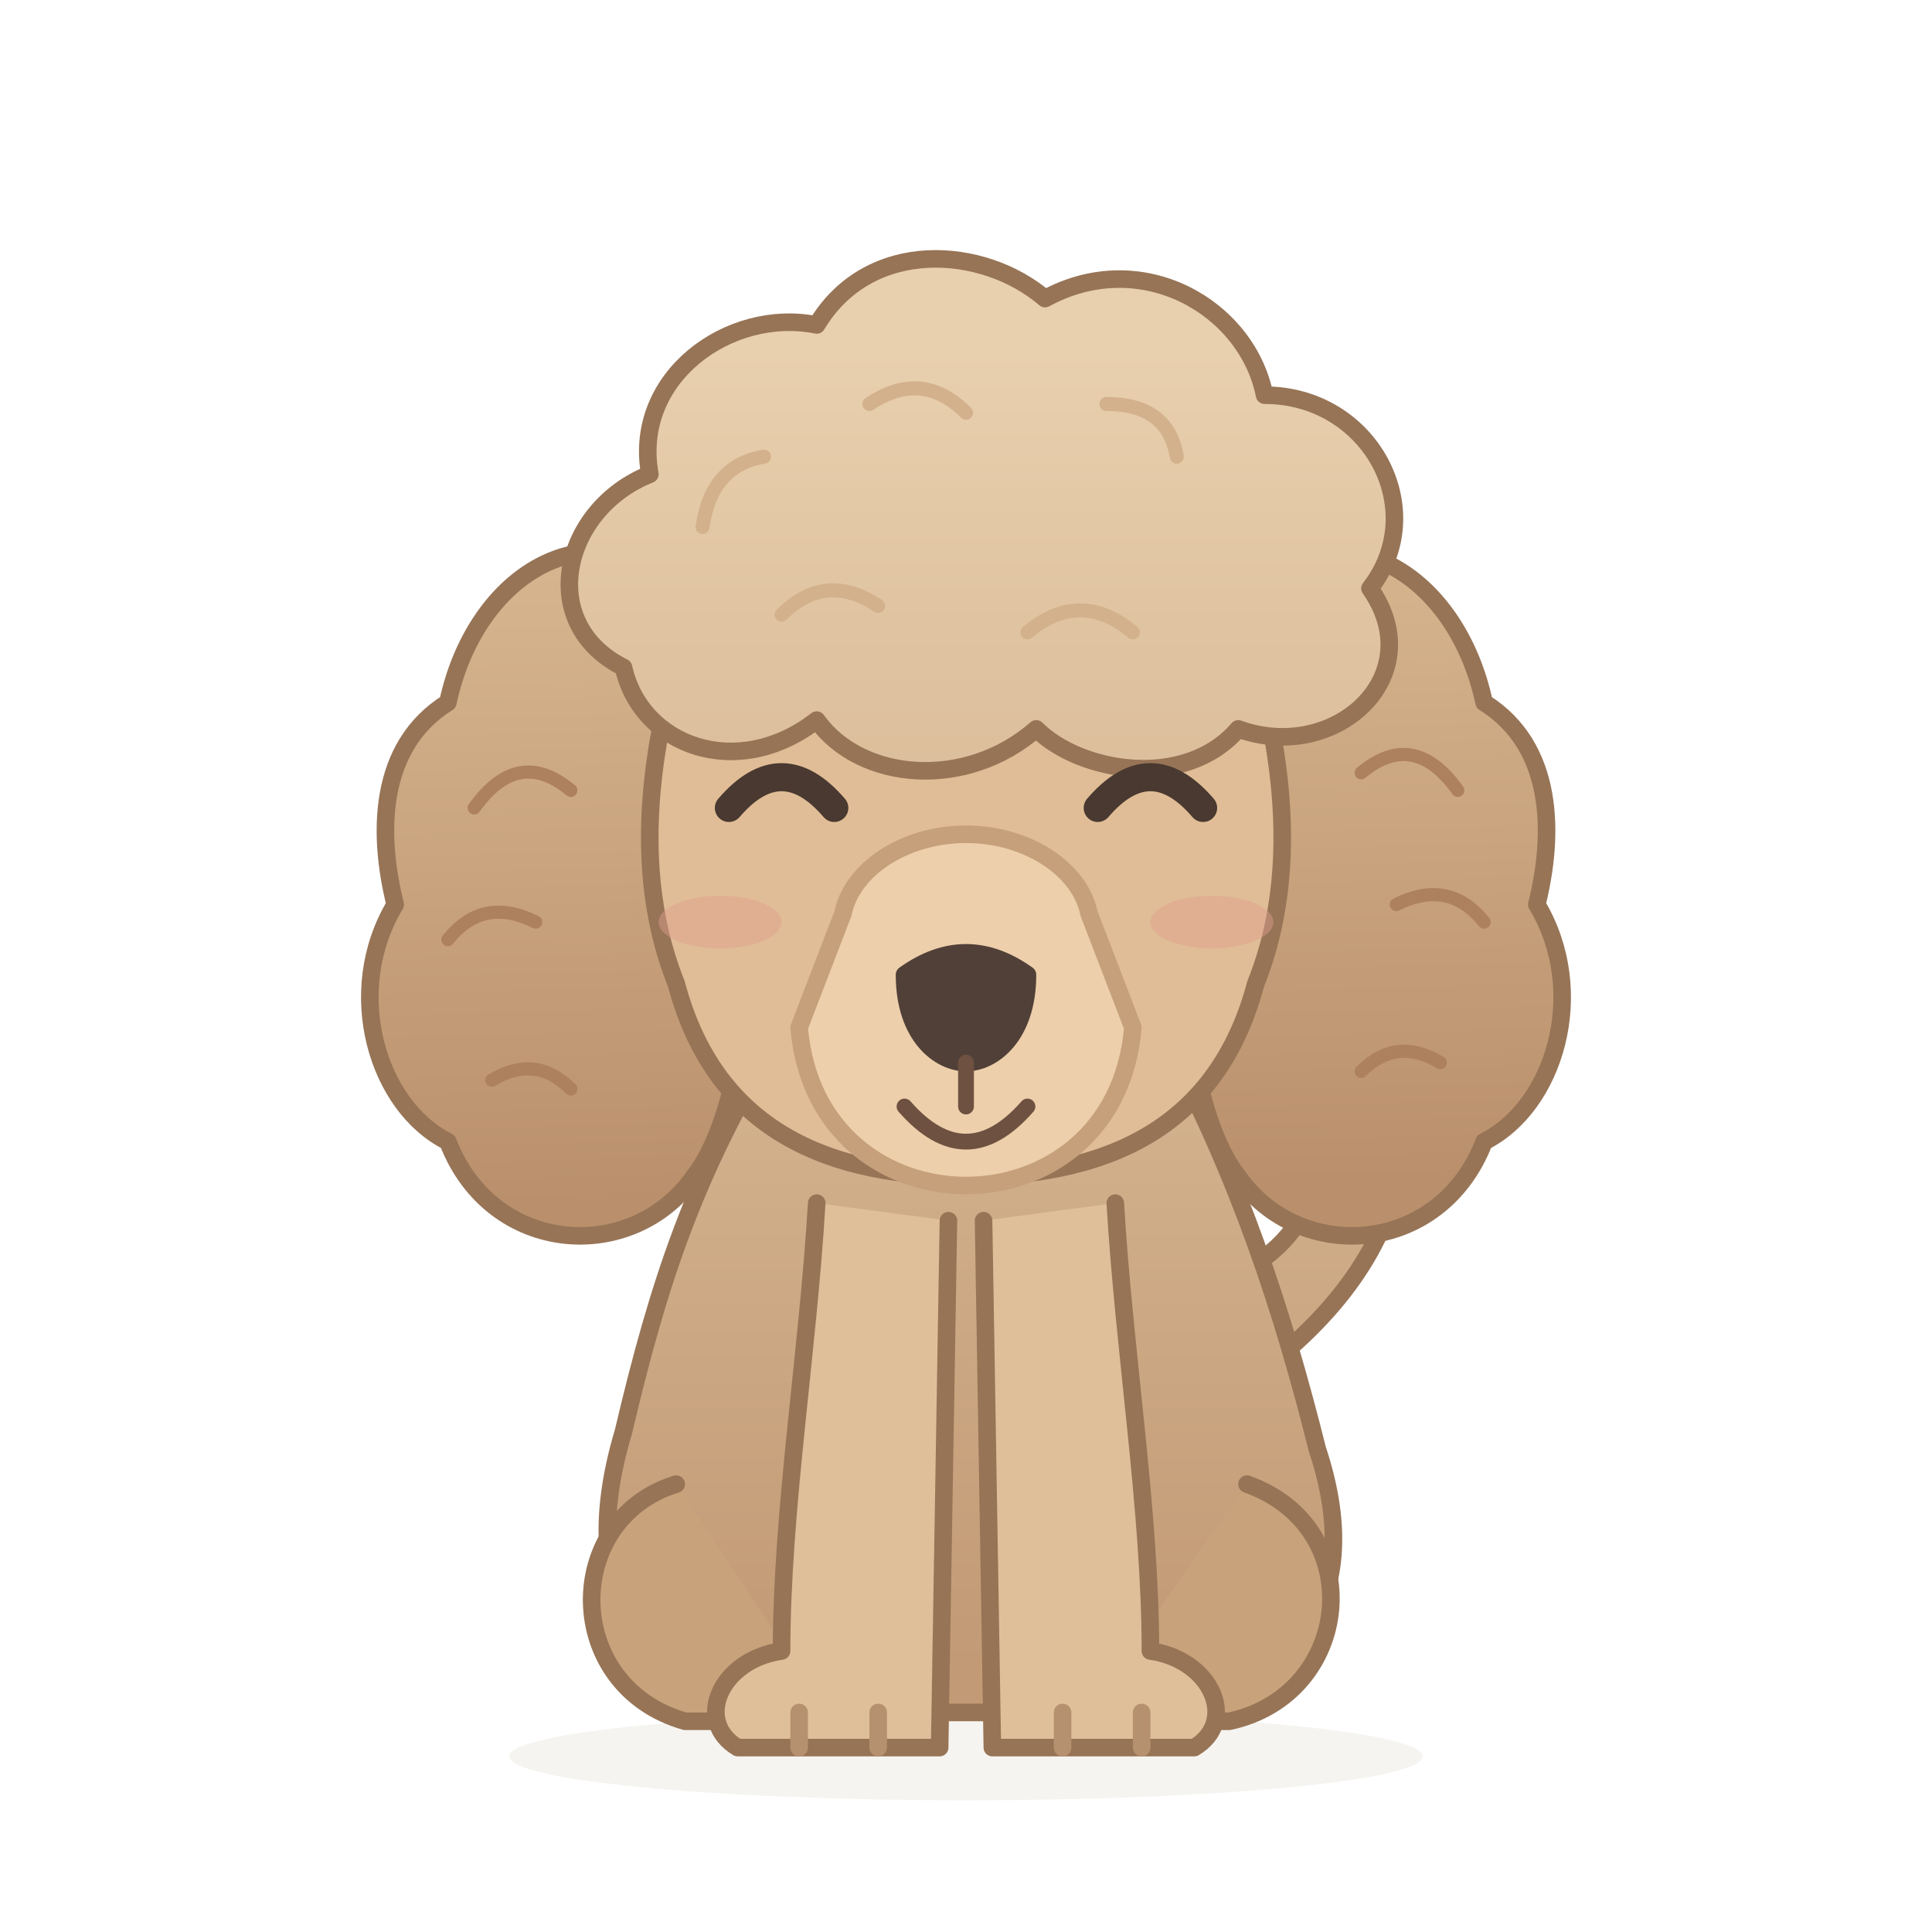
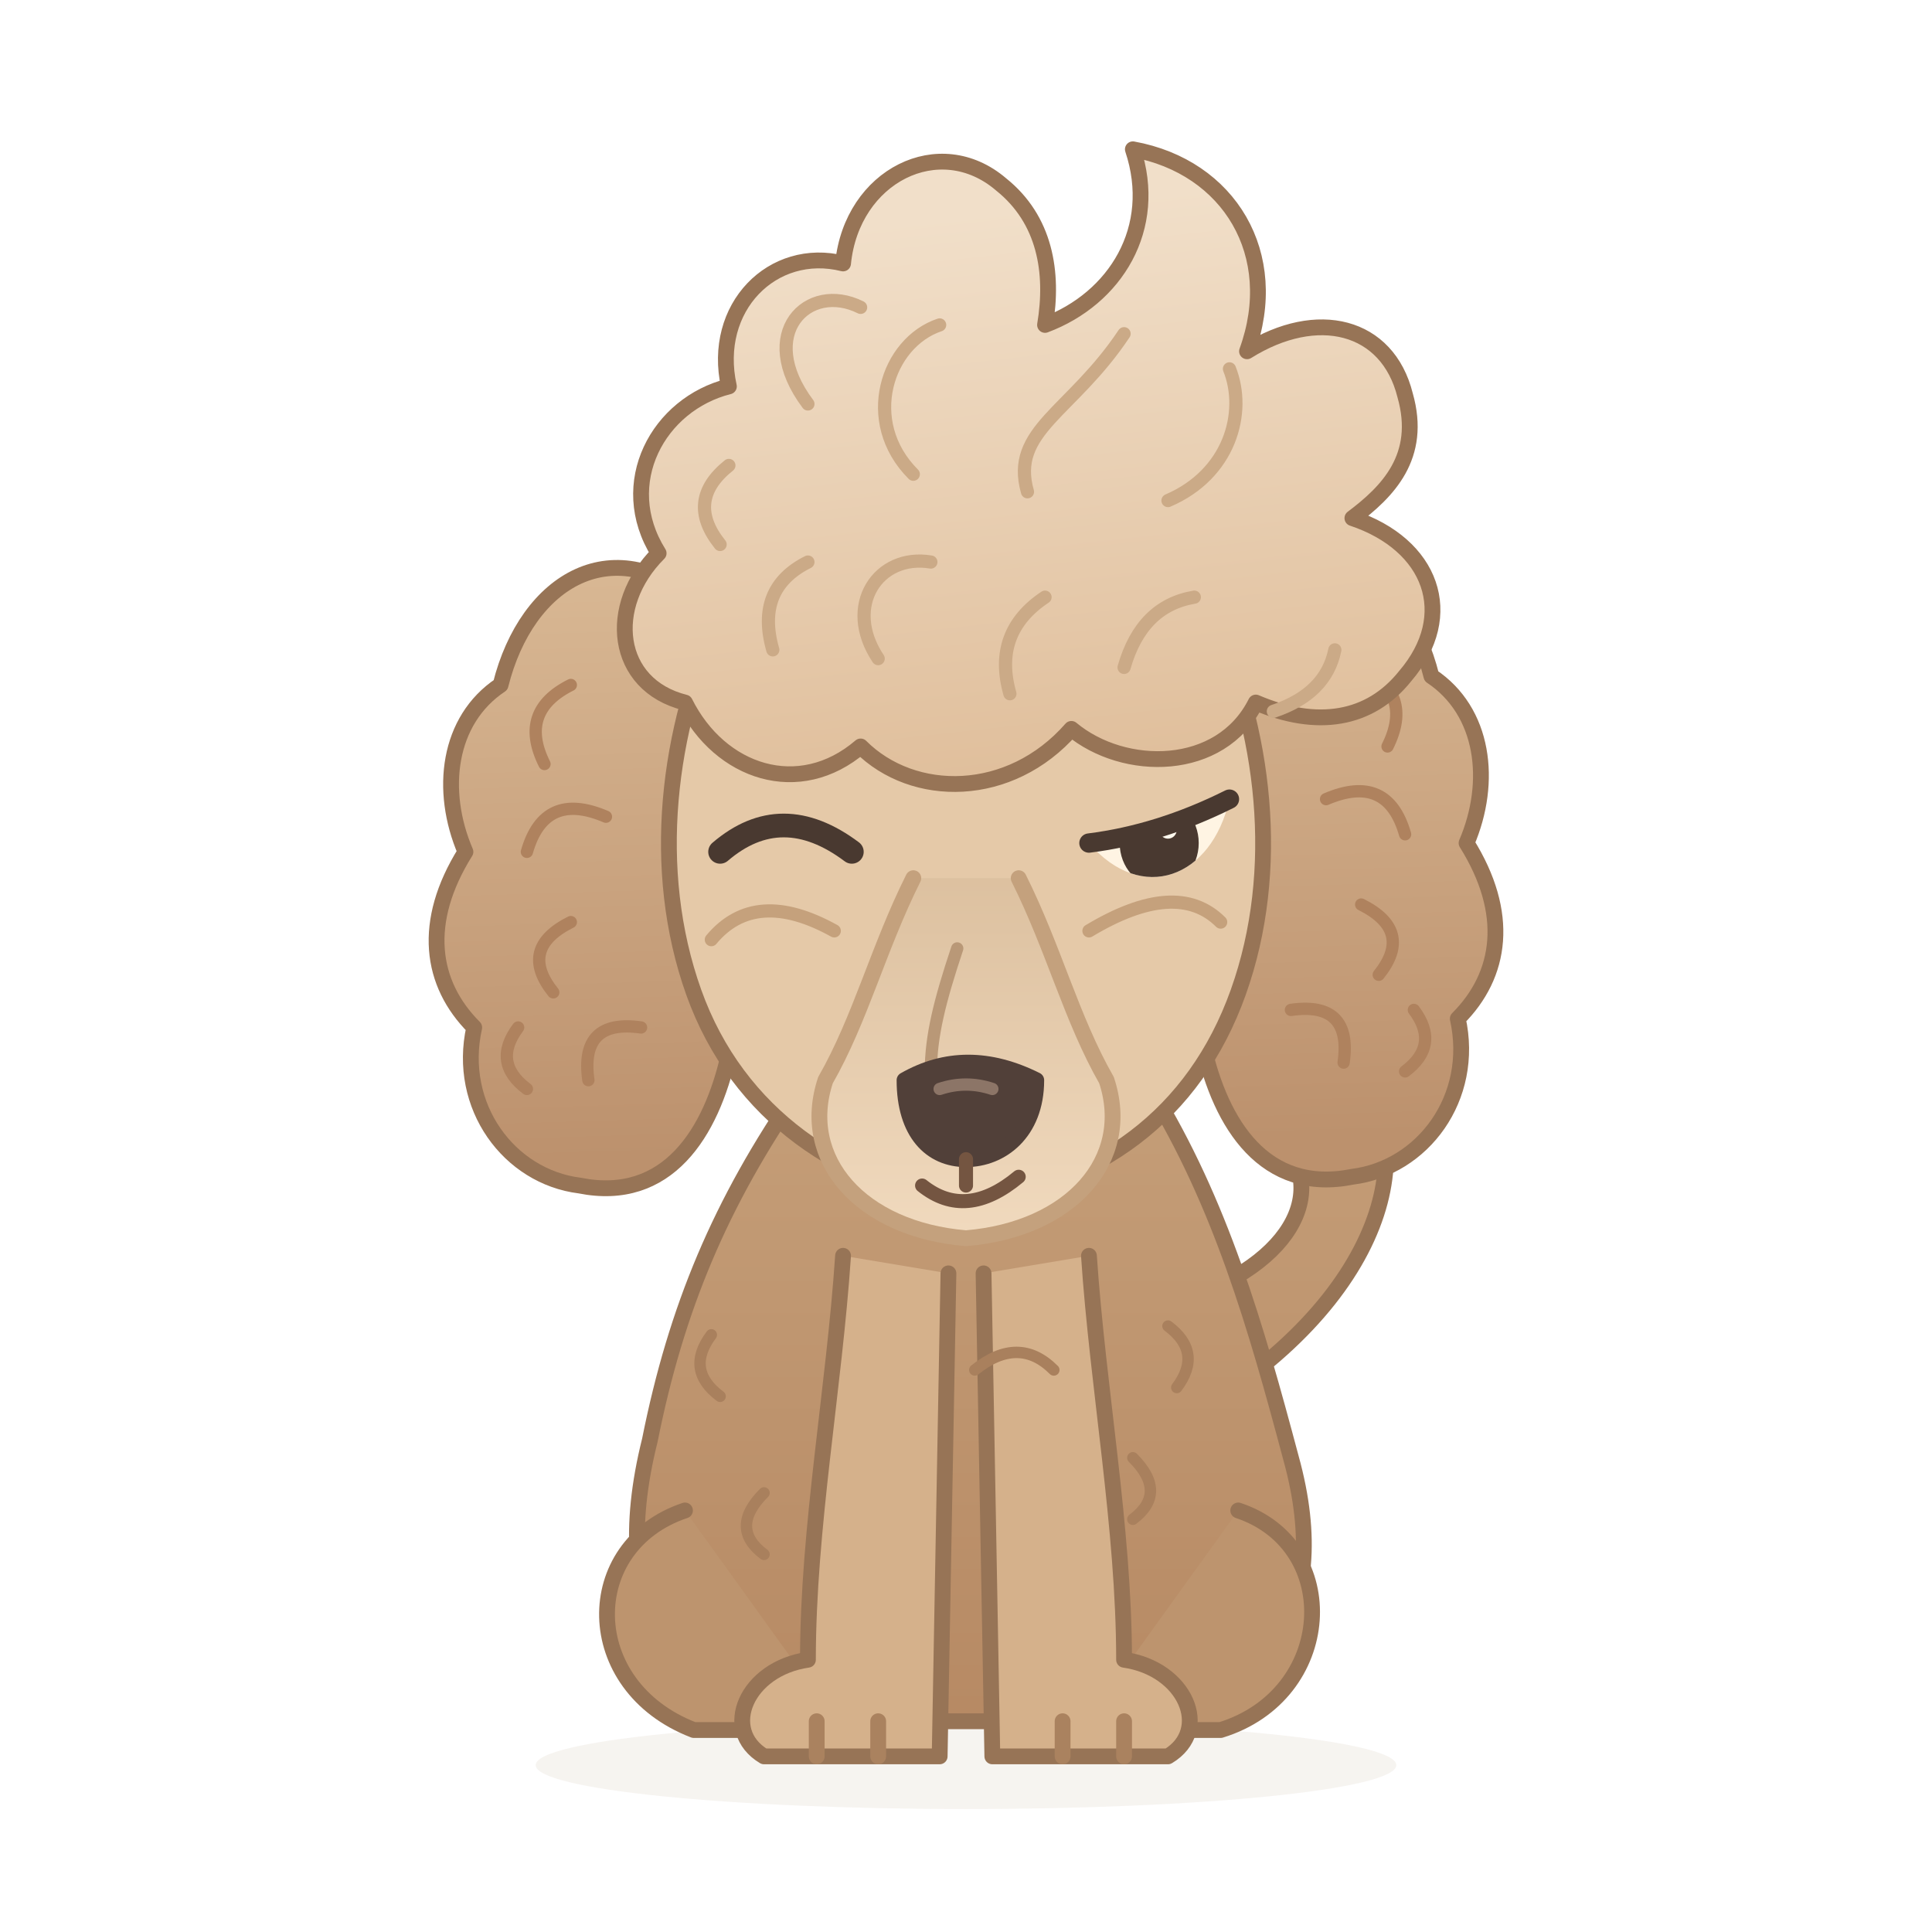
<svg xmlns="http://www.w3.org/2000/svg" viewBox="0 0 220 220" fill="none" data-character="gomi" data-stage="6">
  <defs>
-     <linearGradient id="fur" x1="110" y1="40" x2="110" y2="190" gradientUnits="userSpaceOnUse">
-       <stop stop-color="#e8cfad" />
-       <stop offset="1" stop-color="#c29a75" />
+     <linearGradient id="fur" x1="110" y1="115" x2="110" y2="195" gradientUnits="userSpaceOnUse">
+       <stop stop-color="#c6a07a" />
+       <stop offset="1" stop-color="#b78a64" />
    </linearGradient>
-     <linearGradient id="ear" x1="60" y1="65" x2="62" y2="137" gradientUnits="userSpaceOnUse">
-       <stop stop-color="#d6b58e" />
-       <stop offset="1" stop-color="#ba906c" />
+     <linearGradient id="ear" x1="65" y1="66" x2="67" y2="132" gradientUnits="userSpaceOnUse">
+       <stop stop-color="#d8b793" />
+       <stop offset="1" stop-color="#bc916d" />
    </linearGradient>
+     <linearGradient id="forelock" x1="105" y1="25" x2="112" y2="88" gradientUnits="userSpaceOnUse">
+       <stop stop-color="#f1dfc9" />
+       <stop offset="1" stop-color="#e0bf9c" />
+     </linearGradient>
+     <linearGradient id="muzzle" x1="110" y1="99" x2="110" y2="140" gradientUnits="userSpaceOnUse">
+       <stop stop-color="#dcc09f" />
+       <stop offset="1" stop-color="#f0d9bd" />
+     </linearGradient>
+     <clipPath id="left-eye">
+       <path d="M82 93q8 1 16 3c-3 9-13 9-16-3Z" />
+     </clipPath>
+     <clipPath id="right-eye">
+       <path d="M124 96q8-1 16-5c-2 9-10 12-16 5Z" />
+     </clipPath>
  </defs>
-   <ellipse cx="110" cy="200" rx="52" ry="5" fill="#bda78e" opacity=".13" />
-   <g stroke="#977456" stroke-width="2" stroke-linejoin="round" stroke-linecap="round">
-     <path d="M141 158c22-15 22-34 12-40-8-4-13 5-7 10 6 5 4 14-9 19" fill="url(#fur)" />
-     <path d="M88 119c-9 15-13 27-17 44-6 20 3 31 22 32h35c19-1 28-12 22-30-4-16-9-31-17-46Z" fill="url(#fur)" />
-     <path d="M77 169c-13 4-13 23 1 27h17m47-27c14 5 12 24-2 27h-17" fill="#c8a27b" />
-     <path d="M93 137c-1 17-4 35-4 51-7 1-10 8-5 11h23l1-60m19-2c1 17 4 35 4 51 7 1 10 8 5 11h-23l-1-60" fill="#dfbf9a" />
-     <path d="M91 195v4m9-4v4m21-4v4m9-4v4" stroke="#b5916f" />
-     <path d="M77 66c-11-8-23 0-26 14-8 5-8 15-6 23-6 10-2 23 6 27 5 13 21 14 28 4 8-10 10-47-2-68Z" fill="url(#ear)" />
-     <path d="M143 66c11-8 23 0 26 14 8 5 8 15 6 23 6 10 2 23-6 27-5 13-21 14-28 4-8-10-10-47 2-68Z" fill="url(#ear)" />
-     <path d="M80 66c-5 14-9 31-3 46 4 15 15 22 33 22s29-7 33-22c6-15 2-32-3-46Z" fill="#e0bd96" />
-     <path d="M71 76c-10-5-7-18 3-22-2-11 9-19 19-17 6-10 19-9 26-3 11-6 23 1 25 11 12 0 19 13 12 22 7 10-4 20-15 16-6 7-18 5-23 0-8 7-20 6-25-1-9 7-20 3-22-6Z" fill="url(#fur)" />
-     <path d="M80 60q1-7 7-8m12-6q6-4 11 1m16-1q7 0 8 6m-45 18q5-5 11-1m17 3q6-5 12 0" stroke="#d3b18d" stroke-width="1.6" />
-     <path d="M54 92q5-7 11-2m-14 17q4-5 10-2m-5 18q5-3 9 1m101-34q-5-7-11-2m14 17q-4-5-10-2m5 18q-5-3-9 1" stroke="#ae815e" stroke-width="1.5" />
-     <path d="M96 104c1-5 7-9 14-9s13 4 14 9l5 13c-1 12-10 18-19 18s-18-6-19-18Z" fill="#edcfab" stroke="#c5a07b" />
-     <path d="M103 111q7-5 14 0c0 7-4 10-7 10s-7-3-7-10Z" fill="#514038" stroke="#514038" />
-     <path d="M110 121v5m-7 0q7 8 14 0" stroke="#6e5141" stroke-width="1.8" />
+   <ellipse cx="110" cy="201" rx="49" ry="5" fill="#bda78e" opacity=".13" />
+   <g stroke="#977456" stroke-width="1.8" stroke-linejoin="round" stroke-linecap="round">
+     <path d="M139 159c21-14 23-32 13-39-7-4-12 4-7 9 6 5 4 14-10 19" fill="url(#fur)" />
+     <path d="M91 124c-9 13-14 25-17 40-5 20 3 31 20 32h33c17-1 25-12 20-30-4-15-8-29-16-42Z" fill="url(#fur)" />
+     <path d="M78 172c-12 4-12 20 1 25h17m45-25c12 4 11 21-2 25h-16" fill="#bd946e" />
+     <path d="M96 143c-1 15-4 31-4 46-7 1-10 8-5 11h20l1-55m16-2c1 15 4 31 4 46 7 1 10 8 5 11h-20l-1-55" fill="#d5b18b" />
+     <path d="M93 196v4m7-4v4m21-4v4m7-4v4" stroke="#aa825f" />
+     <path d="M81 152q-3 4 1 7m51-8q4 3 1 7m-47 12q-4 4 0 7m42-11q4 4 0 7m-18-17q5-4 9 0" stroke="#a9805d" stroke-width="1.3" />
+     <path d="M80 69c-10-9-20-3-23 9-6 4-7 12-4 19-5 8-4 15 1 20-2 9 4 17 12 18 10 2 15-6 17-15 4-16 4-36-3-51Z" fill="url(#ear)" />
+     <path d="M140 68c10-9 20-3 23 9 6 4 7 12 4 19 5 8 4 15-1 20 2 9-4 17-12 18-10 2-15-6-17-15-4-16-4-36 3-51Z" fill="url(#ear)" />
+     <path d="M65 78q-6 3-3 9m7 6q-7-3-9 4m5 8q-6 3-2 8m10 4q-7-1-6 6m-8-6q-3 4 1 7m95-48q6 3 3 9m-7 6q7-3 9 4m-5 8q6 3 2 8m-10 4q7-1 6 6m8-6q3 4-1 7" stroke="#af825e" stroke-width="1.4" />
+     <path d="M82 70c-6 13-8 29-3 43 5 14 17 22 31 24 15-2 26-10 31-24 5-14 3-30-3-43Z" fill="#e5c9a8" />
+     <path d="M78 80c-8-2-9-11-3-17-5-8 0-17 8-19-2-9 5-16 13-14 1-10 11-15 18-9 5 4 6 10 5 16 8-3 13-11 10-20 11 2 17 12 13 23 8-5 16-3 18 5 2 7-2 11-6 14 9 3 12 11 6 18-4 5-10 6-17 3-4 8-15 8-21 3-7 8-18 8-24 2-7 6-16 3-20-5Z" fill="url(#forelock)" />
+     <path d="M92 46c-6-8 0-14 6-11m6 19c-6-6-3-15 3-17m10 19c-2-7 5-9 11-18m5 19c7-3 9-10 7-15m-58 20q-4-5 1-9m5 21q-2-7 4-10m8 11c-4-6 0-12 6-11m9 15q-2-7 4-11m9 8q2-7 8-8m9 13q6-2 7-7" stroke="#cbaa87" stroke-width="1.5" />
+     <path d="M95 106q-9-5-14 1m43-1q10-6 15-1" stroke="#c5a17c" stroke-width="1.5" />
+     <path d="M104 100c-4 8-6 16-10 23-3 9 4 17 16 18 12-1 19-9 16-18-4-7-6-15-10-23" fill="url(#muzzle)" stroke="#c4a17d" />
+     <path d="M109 108c-2 6-3 10-3 14" stroke="#b99877" stroke-width="1.4" />
+     <path d="M103 123q7-4 15 0c0 6-4 9-8 9s-7-3-7-9Z" fill="#514039" stroke="#514039" />
+     <path d="M107 124q3-1 6 0" stroke="#8c7567" stroke-width="1.4" />
+     <path d="M110 132v3m-5 0q5 4 11-1" stroke="#745541" stroke-width="1.6" />
  </g>
-   <path d="M83 92q6-7 12 0m30 0q6-7 12 0" fill="none" stroke="#493930" stroke-width="3.2" stroke-linecap="round" />
-   <ellipse cx="82" cy="105" rx="7" ry="3" fill="#df9e8e" opacity=".45" />
-   <ellipse cx="138" cy="105" rx="7" ry="3" fill="#df9e8e" opacity=".45" />
+   <path d="M82 97q7-6 15 0" fill="none" stroke="#493930" stroke-width="2.7" stroke-linecap="round" />
+   <path d="M124 96q8-1 16-5c-2 9-10 12-16 5Z" fill="#fff4e3" />
+   <ellipse cx="132" cy="96" rx="4.5" ry="5" fill="#493930" clip-path="url(#right-eye)" />
+   <circle cx="133" cy="94.5" r="1" fill="#fff9ef" />
+   <path d="M124 96q8-1 16-5" stroke="#493930" stroke-width="2.2" stroke-linecap="round" />
</svg>
